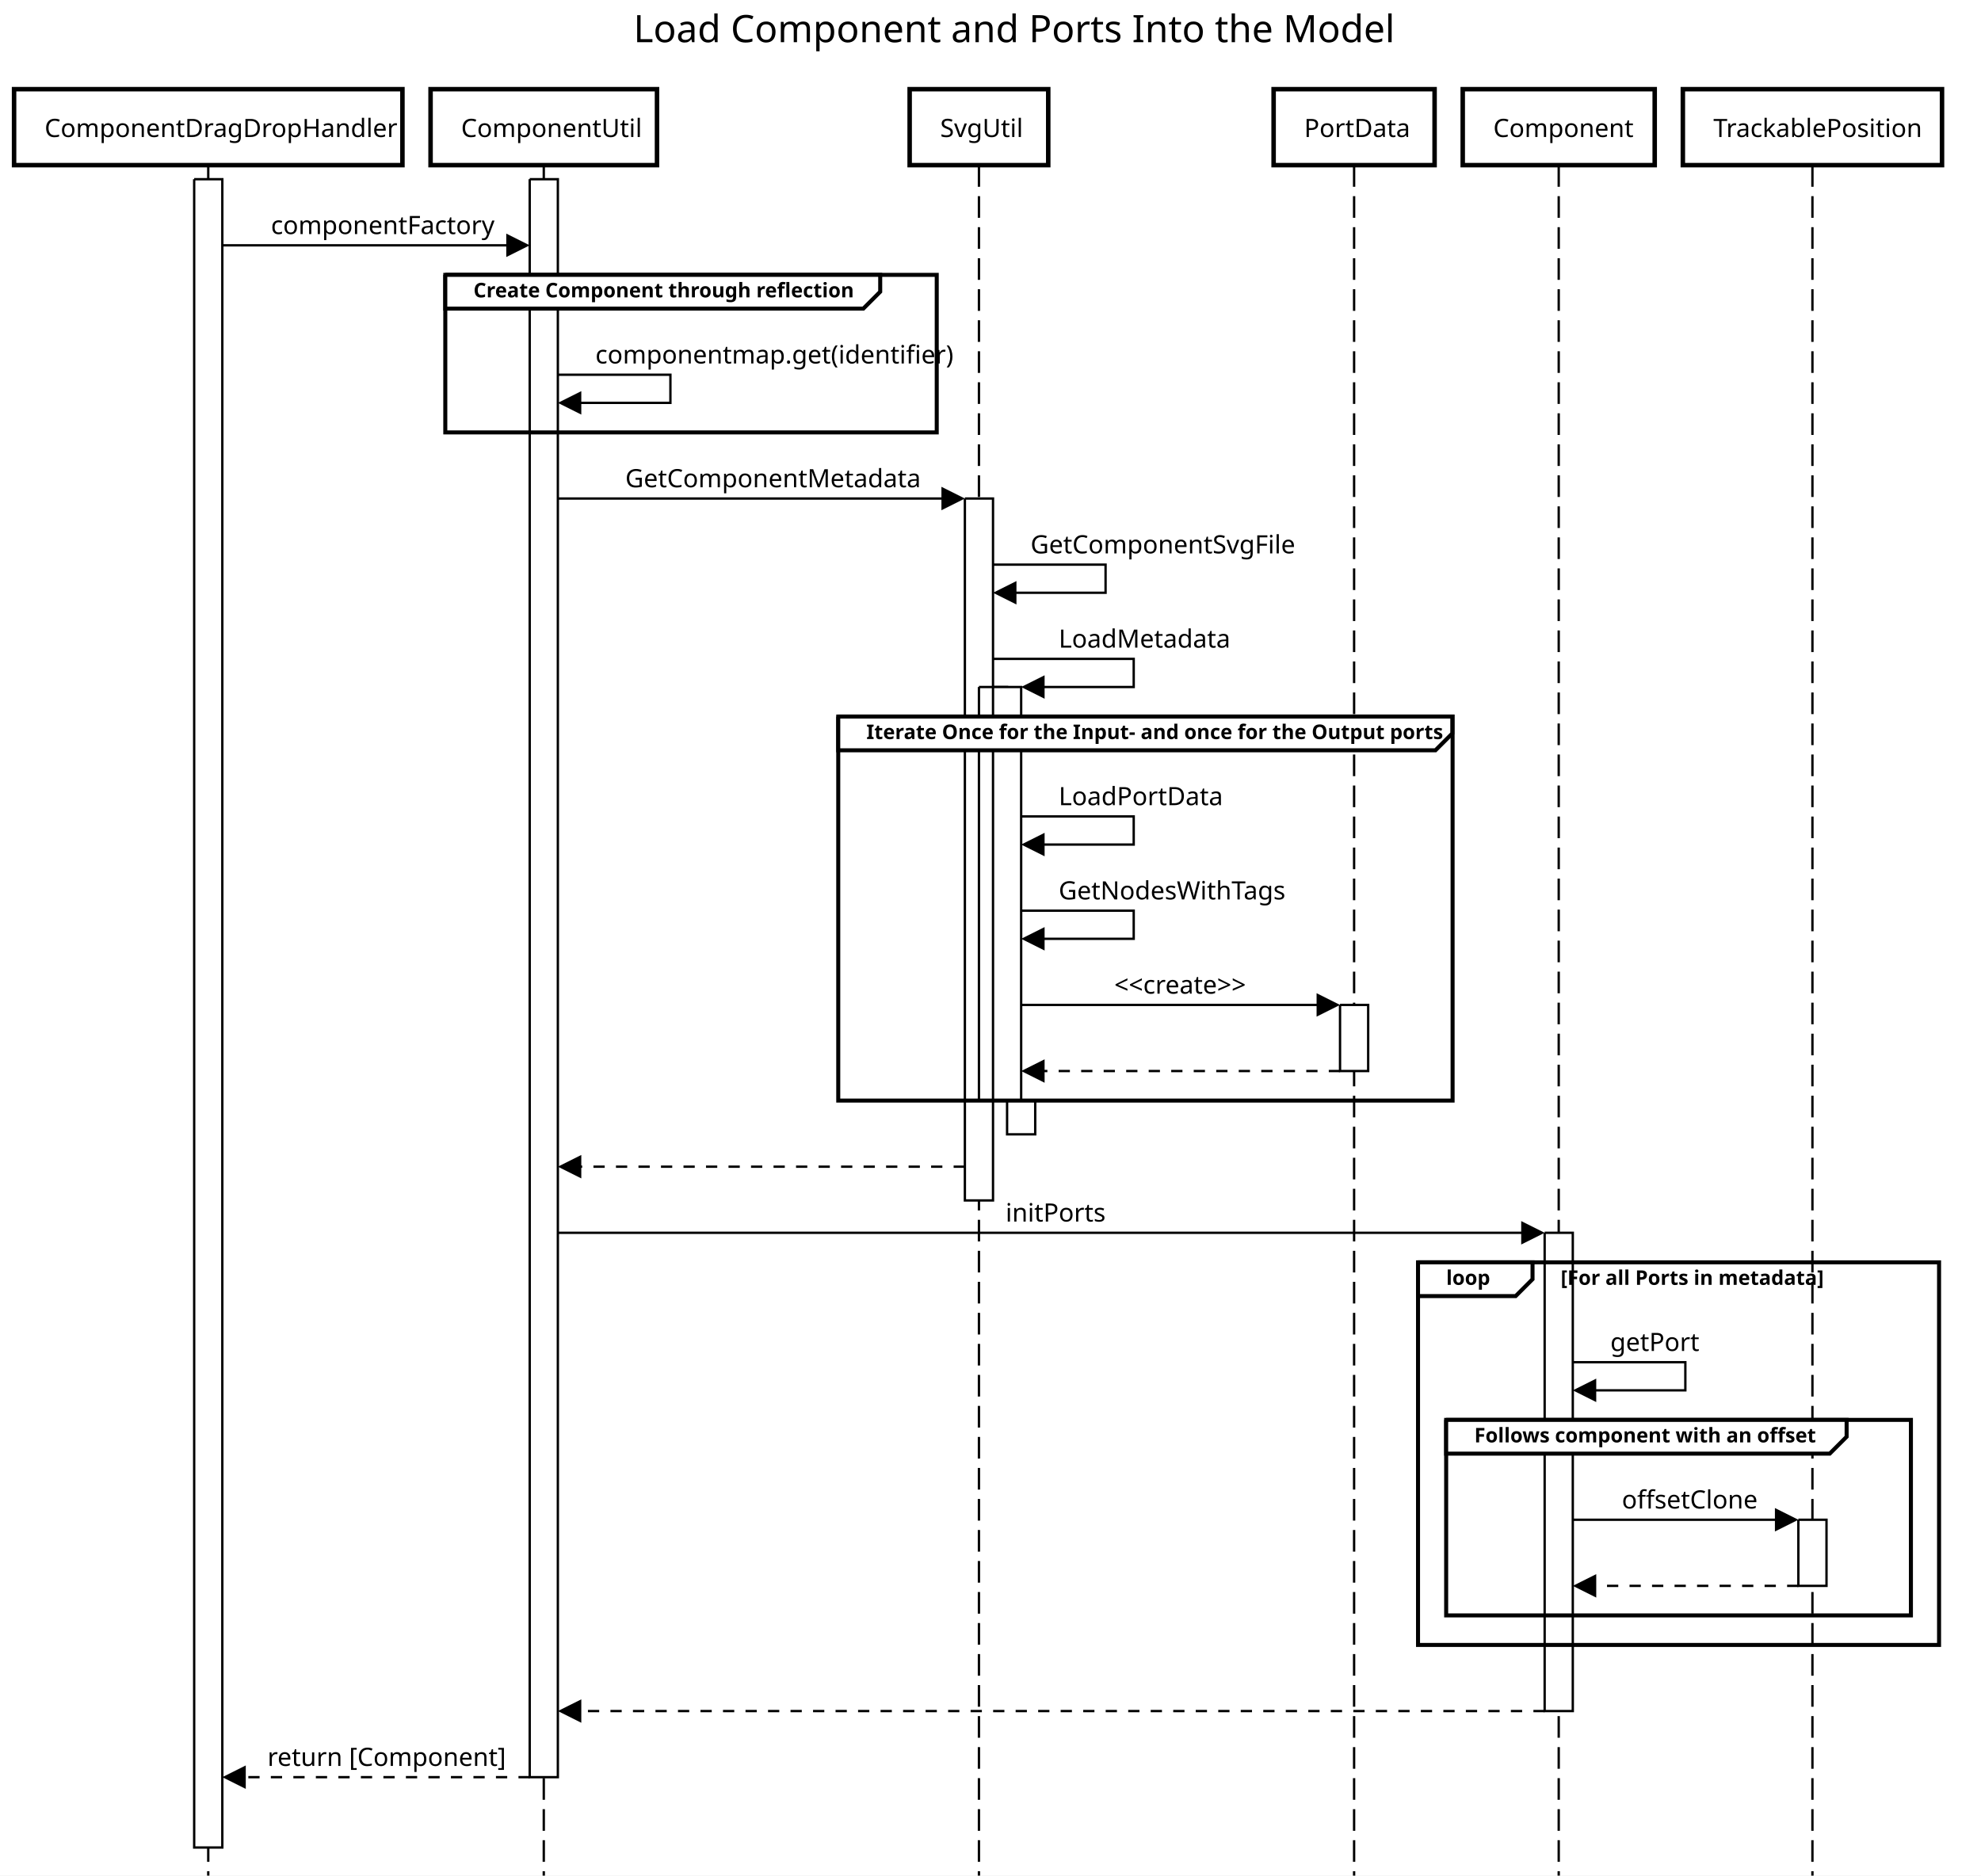
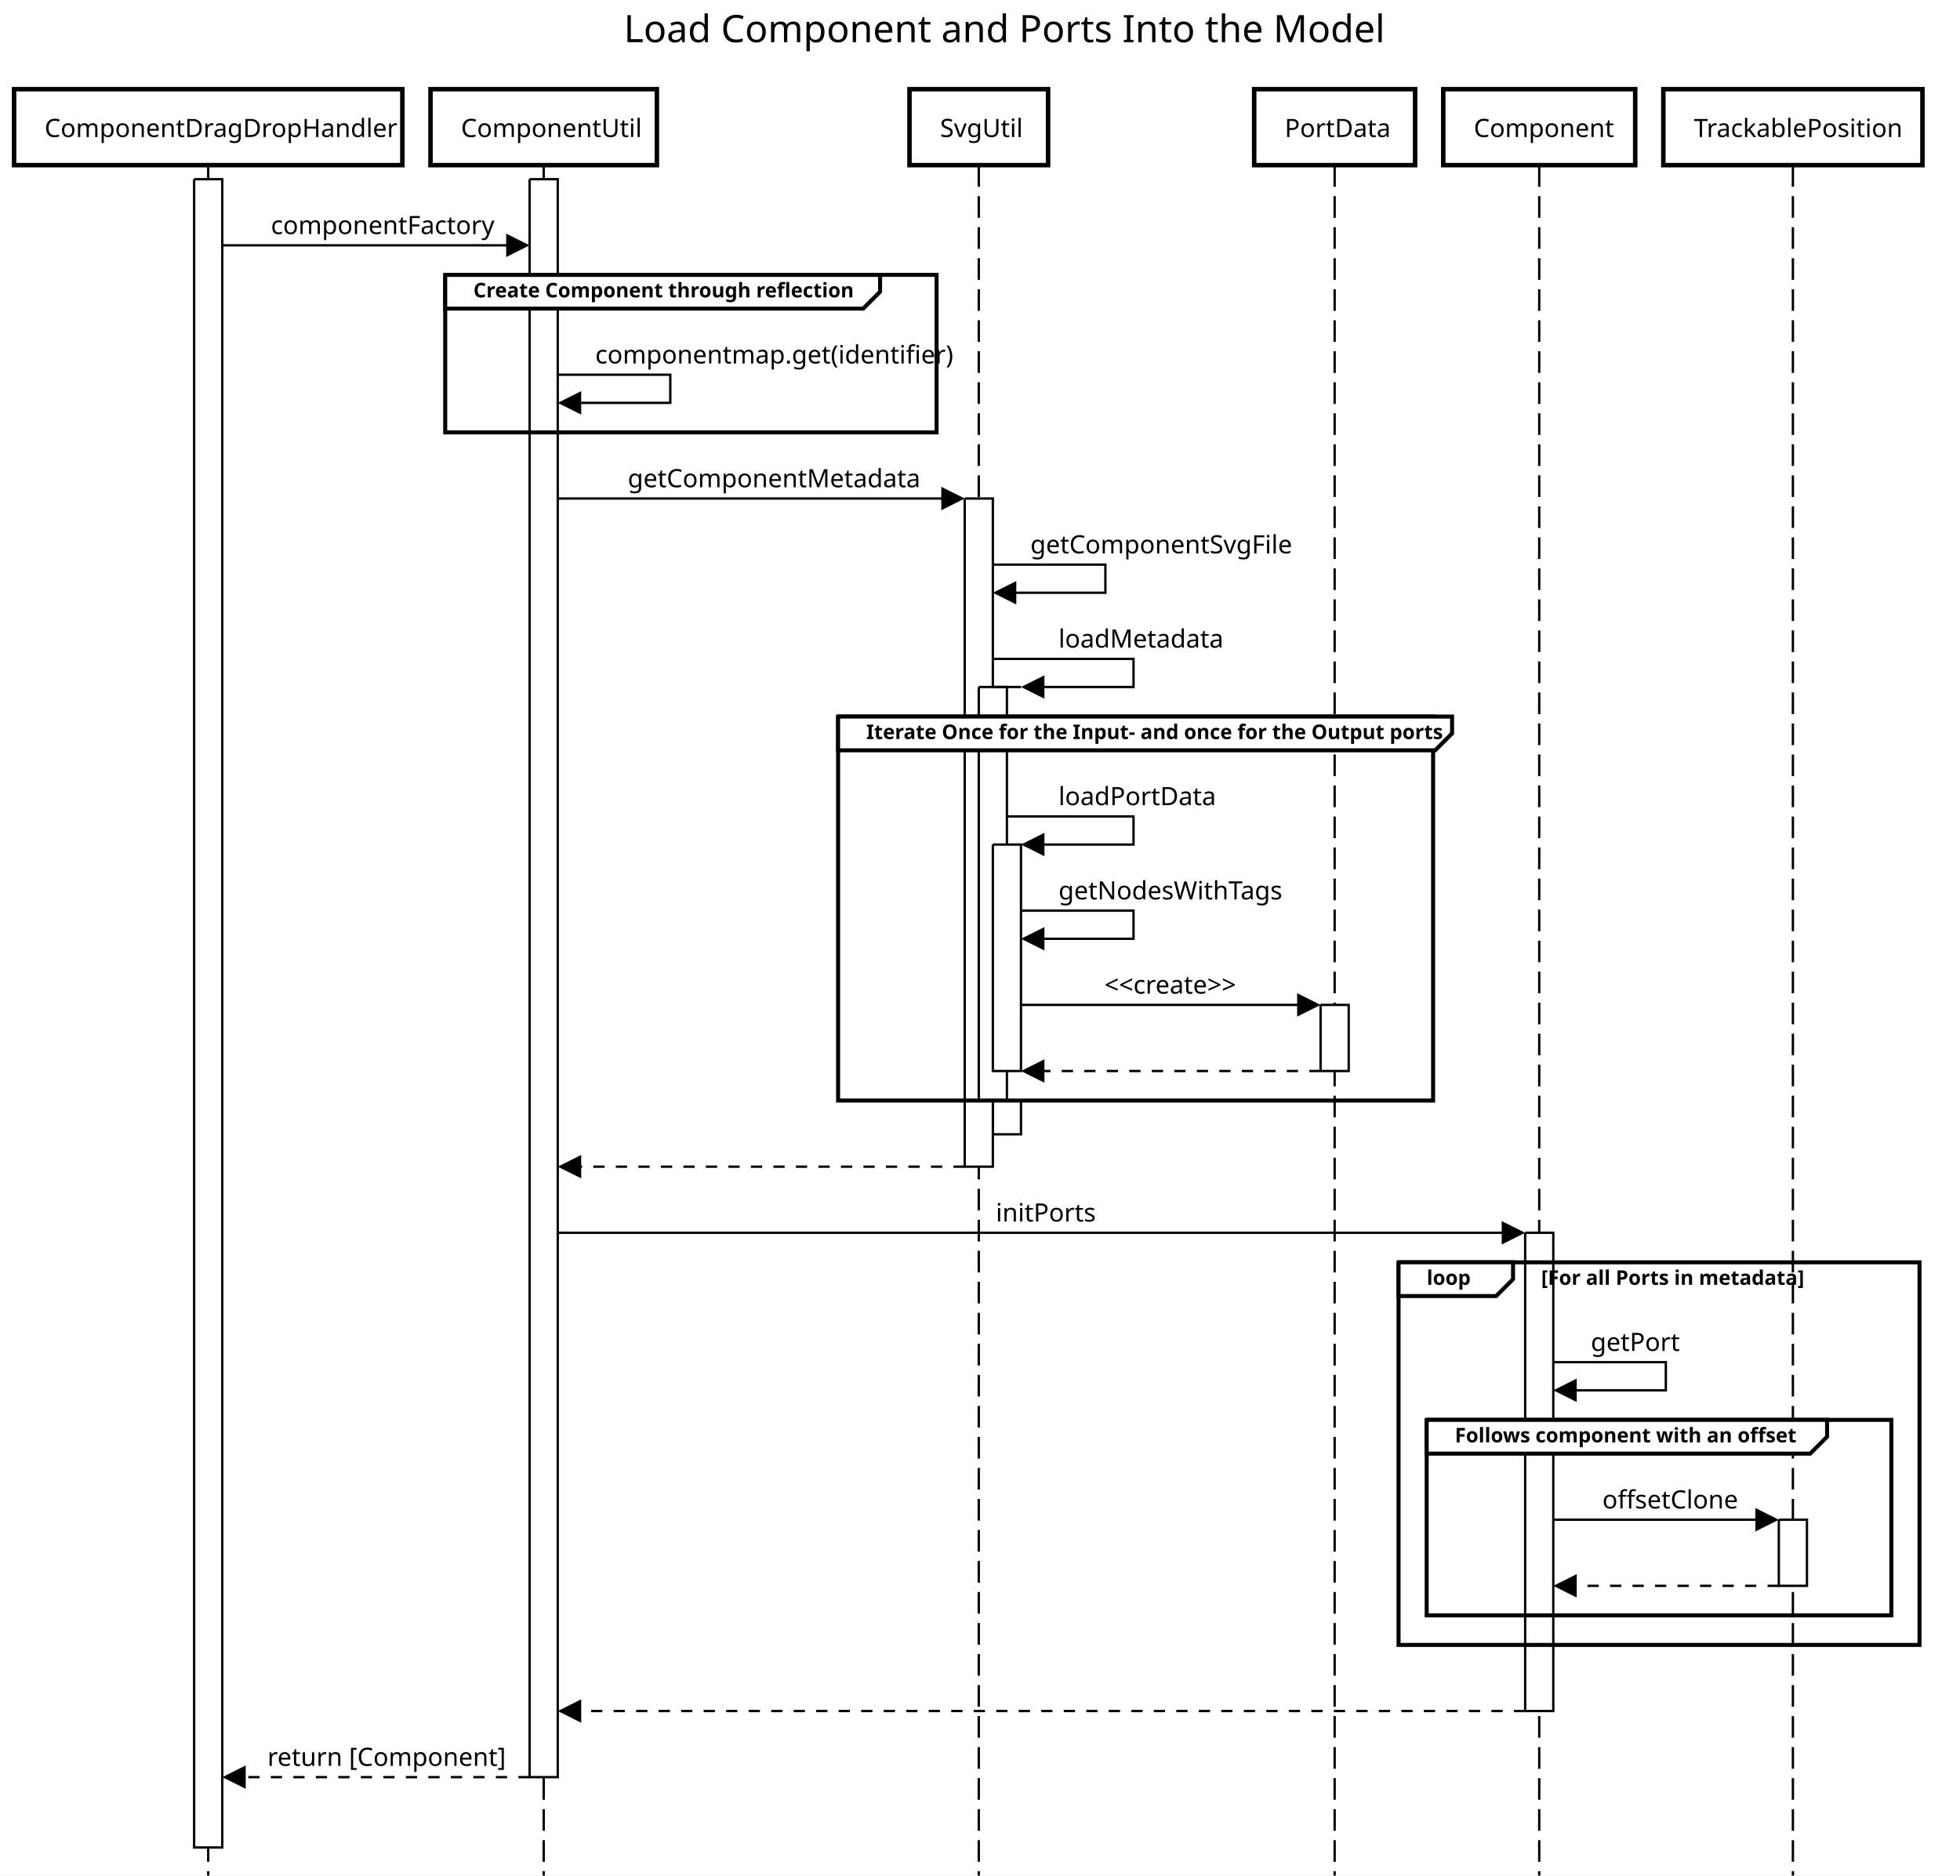
- <svg xmlns="http://www.w3.org/2000/svg" version="1.1" width="1150" height="1089">
+ <svg xmlns="http://www.w3.org/2000/svg" version="1.1" width="1138" height="1089">
  <defs />
  <g>
    <g />
    <g />
    <g />
    <g />
    <g />
    <g />
    <g />
    <g />
    <g />
    <g />
    <g />
    <g />
    <g />
    <g />
    <g />
    <g />
    <g>
-       <rect fill="white" stroke="none" x="0" y="0" width="1150" height="1089" />
-     </g>
-     <g>
-       <text fill="black" stroke="none" font-family="sans-serif" font-size="16.5pt" font-style="normal" font-weight="normal" text-decoration="normal" x="367.752" y="24.503" text-anchor="start" dominant-baseline="alphabetic">Load Component and Ports Into the Model</text>
+       <rect fill="white" stroke="none" x="0" y="0" width="1138" height="1089" />
+     </g>
+     <g>
+       <text fill="black" stroke="none" font-family="sans-serif" font-size="16.5pt" font-style="normal" font-weight="normal" text-decoration="normal" x="362.168" y="24.503" text-anchor="start" dominant-baseline="alphabetic">Load Component and Ports Into the Model</text>
    </g>
    <g />
    <g>
      <path fill="none" stroke="black" paint-order="fill stroke markers" d=" M 120.891 95.888 L 120.891 1089.068" stroke-miterlimit="10" stroke-width="1.361" stroke-dasharray="12.566,5.445" />
      <path fill="none" stroke="black" paint-order="fill stroke markers" d=" M 315.674 95.888 L 315.674 1089.068" stroke-miterlimit="10" stroke-width="1.361" stroke-dasharray="12.566,5.445" />
      <path fill="none" stroke="black" paint-order="fill stroke markers" d=" M 568.292 95.888 L 568.292 1089.068" stroke-miterlimit="10" stroke-width="1.361" stroke-dasharray="12.566,5.445" />
-       <path fill="none" stroke="black" paint-order="fill stroke markers" d=" M 786.078 95.888 L 786.078 1089.068" stroke-miterlimit="10" stroke-width="1.361" stroke-dasharray="12.566,5.445" />
-       <path fill="none" stroke="black" paint-order="fill stroke markers" d=" M 904.861 95.888 L 904.861 1089.068" stroke-miterlimit="10" stroke-width="1.361" stroke-dasharray="12.566,5.445" />
-       <path fill="none" stroke="black" paint-order="fill stroke markers" d=" M 1052.143 95.888 L 1052.143 1089.068" stroke-miterlimit="10" stroke-width="1.361" stroke-dasharray="12.566,5.445" />
+       <path fill="none" stroke="black" paint-order="fill stroke markers" d=" M 774.91 95.888 L 774.91 1089.068" stroke-miterlimit="10" stroke-width="1.361" stroke-dasharray="12.566,5.445" />
+       <path fill="none" stroke="black" paint-order="fill stroke markers" d=" M 893.693 95.888 L 893.693 1089.068" stroke-miterlimit="10" stroke-width="1.361" stroke-dasharray="12.566,5.445" />
+       <path fill="none" stroke="black" paint-order="fill stroke markers" d=" M 1040.976 95.888 L 1040.976 1089.068" stroke-miterlimit="10" stroke-width="1.361" stroke-dasharray="12.566,5.445" />
    </g>
    <g>
      <path fill="none" stroke="none" />
      <g>
        <path fill="white" stroke="black" paint-order="fill stroke markers" d=" M 8.168 51.783 L 233.615 51.783 L 233.615 95.888 L 8.168 95.888 L 8.168 51.783 Z" stroke-miterlimit="10" stroke-width="2.614" stroke-dasharray="" />
      </g>
      <g>
        <g />
        <text fill="black" stroke="none" font-family="sans-serif" font-size="11pt" font-style="normal" font-weight="normal" text-decoration="normal" x="25.891" y="79.552" text-anchor="start" dominant-baseline="alphabetic">ComponentDragDropHandler</text>
      </g>
      <path fill="none" stroke="none" />
      <g>
        <path fill="white" stroke="black" paint-order="fill stroke markers" d=" M 249.95 51.783 L 381.398 51.783 L 381.398 95.888 L 249.95 95.888 L 249.95 51.783 Z" stroke-miterlimit="10" stroke-width="2.614" stroke-dasharray="" />
      </g>
      <g>
        <g />
        <text fill="black" stroke="none" font-family="sans-serif" font-size="11pt" font-style="normal" font-weight="normal" text-decoration="normal" x="267.674" y="79.552" text-anchor="start" dominant-baseline="alphabetic">ComponentUtil</text>
      </g>
      <path fill="none" stroke="none" />
      <g>
        <path fill="white" stroke="black" paint-order="fill stroke markers" d=" M 528.068 51.783 L 608.516 51.783 L 608.516 95.888 L 528.068 95.888 L 528.068 51.783 Z" stroke-miterlimit="10" stroke-width="2.614" stroke-dasharray="" />
      </g>
      <g>
        <g />
        <text fill="black" stroke="none" font-family="sans-serif" font-size="11pt" font-style="normal" font-weight="normal" text-decoration="normal" x="545.792" y="79.552" text-anchor="start" dominant-baseline="alphabetic">SvgUtil</text>
      </g>
      <path fill="none" stroke="none" />
      <g>
-         <path fill="white" stroke="black" paint-order="fill stroke markers" d=" M 739.354 51.783 L 832.802 51.783 L 832.802 95.888 L 739.354 95.888 L 739.354 51.783 Z" stroke-miterlimit="10" stroke-width="2.614" stroke-dasharray="" />
-       </g>
-       <g>
-         <g />
-         <text fill="black" stroke="none" font-family="sans-serif" font-size="11pt" font-style="normal" font-weight="normal" text-decoration="normal" x="757.078" y="79.552" text-anchor="start" dominant-baseline="alphabetic">PortData</text>
-       </g>
-       <path fill="none" stroke="none" />
-       <g>
-         <path fill="white" stroke="black" paint-order="fill stroke markers" d=" M 849.137 51.783 L 960.584 51.783 L 960.584 95.888 L 849.137 95.888 L 849.137 51.783 Z" stroke-miterlimit="10" stroke-width="2.614" stroke-dasharray="" />
-       </g>
-       <g>
-         <g />
-         <text fill="black" stroke="none" font-family="sans-serif" font-size="11pt" font-style="normal" font-weight="normal" text-decoration="normal" x="866.861" y="79.552" text-anchor="start" dominant-baseline="alphabetic">Component</text>
-       </g>
-       <path fill="none" stroke="none" />
-       <g>
-         <path fill="white" stroke="black" paint-order="fill stroke markers" d=" M 976.92 51.783 L 1127.367 51.783 L 1127.367 95.888 L 976.92 95.888 L 976.92 51.783 Z" stroke-miterlimit="10" stroke-width="2.614" stroke-dasharray="" />
-       </g>
-       <g>
-         <g />
-         <text fill="black" stroke="none" font-family="sans-serif" font-size="11pt" font-style="normal" font-weight="normal" text-decoration="normal" x="994.643" y="79.552" text-anchor="start" dominant-baseline="alphabetic">TrackablePosition</text>
+         <path fill="white" stroke="black" paint-order="fill stroke markers" d=" M 728.187 51.783 L 821.634 51.783 L 821.634 95.888 L 728.187 95.888 L 728.187 51.783 Z" stroke-miterlimit="10" stroke-width="2.614" stroke-dasharray="" />
+       </g>
+       <g>
+         <g />
+         <text fill="black" stroke="none" font-family="sans-serif" font-size="11pt" font-style="normal" font-weight="normal" text-decoration="normal" x="745.91" y="79.552" text-anchor="start" dominant-baseline="alphabetic">PortData</text>
+       </g>
+       <path fill="none" stroke="none" />
+       <g>
+         <path fill="white" stroke="black" paint-order="fill stroke markers" d=" M 837.969 51.783 L 949.417 51.783 L 949.417 95.888 L 837.969 95.888 L 837.969 51.783 Z" stroke-miterlimit="10" stroke-width="2.614" stroke-dasharray="" />
+       </g>
+       <g>
+         <g />
+         <text fill="black" stroke="none" font-family="sans-serif" font-size="11pt" font-style="normal" font-weight="normal" text-decoration="normal" x="855.693" y="79.552" text-anchor="start" dominant-baseline="alphabetic">Component</text>
+       </g>
+       <path fill="none" stroke="none" />
+       <g>
+         <path fill="white" stroke="black" paint-order="fill stroke markers" d=" M 965.752 51.783 L 1116.199 51.783 L 1116.199 95.888 L 965.752 95.888 L 965.752 51.783 Z" stroke-miterlimit="10" stroke-width="2.614" stroke-dasharray="" />
+       </g>
+       <g>
+         <g />
+         <text fill="black" stroke="none" font-family="sans-serif" font-size="11pt" font-style="normal" font-weight="normal" text-decoration="normal" x="983.476" y="79.552" text-anchor="start" dominant-baseline="alphabetic">TrackablePosition</text>
      </g>
    </g>
    <g>
      <path fill="white" stroke="black" paint-order="fill stroke markers" d=" M 307.506 104.055 L 323.841 104.055 L 323.841 1031.895 L 307.506 1031.895 L 307.506 104.055" stroke-miterlimit="10" stroke-width="1.361" stroke-dasharray="" />
      <path fill="white" stroke="black" paint-order="fill stroke markers" d=" M 112.724 104.055 L 129.059 104.055 L 129.059 1072.733 L 112.724 1072.733 L 112.724 104.055" stroke-miterlimit="10" stroke-width="1.361" stroke-dasharray="" />
-       <path fill="white" stroke="black" paint-order="fill stroke markers" d=" M 560.125 289.46 L 576.46 289.46 L 576.46 697.023 L 560.125 697.023 L 560.125 289.46" stroke-miterlimit="10" stroke-width="1.361" stroke-dasharray="" />
+       <path fill="white" stroke="black" paint-order="fill stroke markers" d=" M 560.125 289.46 L 576.46 289.46 L 576.46 639.033 L 560.125 639.033 L 560.125 289.46" stroke-miterlimit="10" stroke-width="1.361" stroke-dasharray="" />
      <path fill="white" stroke="black" paint-order="fill stroke markers" d=" M 568.292 398.906 L 584.627 398.906 L 584.627 639.033 L 568.292 639.033 L 568.292 398.906" stroke-miterlimit="10" stroke-width="1.361" stroke-dasharray="" />
-       <path fill="white" stroke="black" paint-order="fill stroke markers" d=" M 576.46 398.906 L 592.795 398.906 L 592.795 639.033 L 576.46 639.033 L 576.46 398.906" stroke-miterlimit="10" stroke-width="1.361" stroke-dasharray="" />
-       <path fill="white" stroke="black" paint-order="fill stroke markers" d=" M 777.91 583.493 L 794.246 583.493 L 794.246 621.881 L 777.91 621.881 L 777.91 583.493" stroke-miterlimit="10" stroke-width="1.361" stroke-dasharray="" />
-       <path fill="white" stroke="black" paint-order="fill stroke markers" d=" M 584.627 639.033 L 600.963 639.033 L 600.963 658.635 L 584.627 658.635 L 584.627 639.033" stroke-miterlimit="10" stroke-width="1.361" stroke-dasharray="" />
-       <path fill="white" stroke="black" paint-order="fill stroke markers" d=" M 777.91 639.033 L 794.246 639.033 L 794.246 639.033 L 777.91 639.033 L 777.91 639.033" stroke-miterlimit="10" stroke-width="1.361" stroke-dasharray="" />
-       <path fill="white" stroke="black" paint-order="fill stroke markers" d=" M 896.693 715.809 L 913.028 715.809 L 913.028 993.507 L 896.693 993.507 L 896.693 715.809" stroke-miterlimit="10" stroke-width="1.361" stroke-dasharray="" />
-       <path fill="white" stroke="black" paint-order="fill stroke markers" d=" M 1043.976 882.428 L 1060.311 882.428 L 1060.311 920.815 L 1043.976 920.815 L 1043.976 882.428" stroke-miterlimit="10" stroke-width="1.361" stroke-dasharray="" />
+       <path fill="white" stroke="black" paint-order="fill stroke markers" d=" M 576.46 398.906 L 592.795 398.906 L 592.795 398.906 L 576.46 398.906 L 576.46 398.906" stroke-miterlimit="10" stroke-width="1.361" stroke-dasharray="" />
+       <path fill="white" stroke="black" paint-order="fill stroke markers" d=" M 576.46 490.383 L 592.795 490.383 L 592.795 621.881 L 576.46 621.881 L 576.46 490.383" stroke-miterlimit="10" stroke-width="1.361" stroke-dasharray="" />
+       <path fill="white" stroke="black" paint-order="fill stroke markers" d=" M 766.743 583.493 L 783.078 583.493 L 783.078 621.881 L 766.743 621.881 L 766.743 583.493" stroke-miterlimit="10" stroke-width="1.361" stroke-dasharray="" />
+       <path fill="white" stroke="black" paint-order="fill stroke markers" d=" M 576.46 639.033 L 592.795 639.033 L 592.795 658.635 L 576.46 658.635 L 576.46 639.033" stroke-miterlimit="10" stroke-width="1.361" stroke-dasharray="" />
+       <path fill="white" stroke="black" paint-order="fill stroke markers" d=" M 766.743 639.033 L 783.078 639.033 L 783.078 639.033 L 766.743 639.033 L 766.743 639.033" stroke-miterlimit="10" stroke-width="1.361" stroke-dasharray="" />
+       <path fill="white" stroke="black" paint-order="fill stroke markers" d=" M 560.125 639.033 L 576.46 639.033 L 576.46 677.421 L 560.125 677.421 L 560.125 639.033" stroke-miterlimit="10" stroke-width="1.361" stroke-dasharray="" />
+       <path fill="white" stroke="black" paint-order="fill stroke markers" d=" M 885.525 715.809 L 901.861 715.809 L 901.861 993.507 L 885.525 993.507 L 885.525 715.809" stroke-miterlimit="10" stroke-width="1.361" stroke-dasharray="" />
+       <path fill="white" stroke="black" paint-order="fill stroke markers" d=" M 1032.808 882.428 L 1049.143 882.428 L 1049.143 920.815 L 1032.808 920.815 L 1032.808 882.428" stroke-miterlimit="10" stroke-width="1.361" stroke-dasharray="" />
      <g>
        <g>
          <rect fill="white" stroke="none" x="154.832" y="121.207" width="126.901" height="21.236" />
        </g>
        <text fill="black" stroke="none" font-family="sans-serif" font-size="11pt" font-style="normal" font-weight="normal" text-decoration="normal" x="157.283" y="135.909" text-anchor="start" dominant-baseline="alphabetic">componentFactory</text>
      </g>
      <g>
        <path fill="none" stroke="black" paint-order="fill stroke markers" d=" M 129.059 142.443 L 304.784 142.443" stroke-miterlimit="10" stroke-width="1.361" stroke-dasharray="" />
        <g transform="translate(307.5063,142.443) translate(-307.5063,-142.443)">
          <path fill="black" stroke="none" paint-order="stroke fill markers" d=" M 293.894 135.637 L 307.506 142.443 L 293.894 149.249 Z" />
        </g>
      </g>
      <g>
        <g>
          <rect fill="white" stroke="none" x="343.171" y="196.349" width="194.901" height="21.236" />
        </g>
        <text fill="black" stroke="none" font-family="sans-serif" font-size="11pt" font-style="normal" font-weight="normal" text-decoration="normal" x="345.622" y="211.051" text-anchor="start" dominant-baseline="alphabetic">componentmap.get(identifier)</text>
      </g>
      <g>
        <path fill="none" stroke="black" paint-order="fill stroke markers" d=" M 323.841 217.585 L 389.182 217.585 L 389.182 233.92 L 326.564 233.92" stroke-miterlimit="10" stroke-width="1.361" stroke-dasharray="" />
        <g transform="translate(323.8415,233.9201) translate(-323.8415,-233.9201)">
          <path fill="black" stroke="none" paint-order="stroke fill markers" d=" M 337.454 227.114 L 323.841 233.92 L 337.454 240.726 Z" />
        </g>
      </g>
      <g>
        <g>
-           <rect fill="white" stroke="none" x="360.533" y="268.224" width="162.901" height="21.236" />
-         </g>
-         <text fill="black" stroke="none" font-family="sans-serif" font-size="11pt" font-style="normal" font-weight="normal" text-decoration="normal" x="362.983" y="282.926" text-anchor="start" dominant-baseline="alphabetic">GetComponentMetadata</text>
+           <rect fill="white" stroke="none" x="362.033" y="268.224" width="159.901" height="21.236" />
+         </g>
+         <text fill="black" stroke="none" font-family="sans-serif" font-size="11pt" font-style="normal" font-weight="normal" text-decoration="normal" x="364.483" y="282.926" text-anchor="start" dominant-baseline="alphabetic">getComponentMetadata</text>
      </g>
      <g>
        <path fill="none" stroke="black" paint-order="fill stroke markers" d=" M 323.841 289.46 L 557.402 289.46" stroke-miterlimit="10" stroke-width="1.361" stroke-dasharray="" />
        <g transform="translate(560.1246,289.4598) translate(-560.1246,-289.4598)">
          <path fill="black" stroke="none" paint-order="stroke fill markers" d=" M 546.512 282.653 L 560.125 289.46 L 546.512 296.266 Z" />
        </g>
      </g>
      <g>
        <g>
-           <rect fill="white" stroke="none" x="595.79" y="306.612" width="151.901" height="21.236" />
-         </g>
-         <text fill="black" stroke="none" font-family="sans-serif" font-size="11pt" font-style="normal" font-weight="normal" text-decoration="normal" x="598.24" y="321.313" text-anchor="start" dominant-baseline="alphabetic">GetComponentSvgFile</text>
+           <rect fill="white" stroke="none" x="595.79" y="306.612" width="148.901" height="21.236" />
+         </g>
+         <text fill="black" stroke="none" font-family="sans-serif" font-size="11pt" font-style="normal" font-weight="normal" text-decoration="normal" x="598.24" y="321.313" text-anchor="start" dominant-baseline="alphabetic">getComponentSvgFile</text>
      </g>
      <g>
        <path fill="none" stroke="black" paint-order="fill stroke markers" d=" M 576.46 327.848 L 641.801 327.848 L 641.801 344.183 L 579.182 344.183" stroke-miterlimit="10" stroke-width="1.361" stroke-dasharray="" />
        <g transform="translate(576.4598,344.1827) translate(-576.4598,-344.1827)">
          <path fill="black" stroke="none" paint-order="stroke fill markers" d=" M 590.072 337.376 L 576.46 344.183 L 590.072 350.989 Z" />
        </g>
      </g>
      <g>
        <g>
-           <rect fill="white" stroke="none" x="612.125" y="361.335" width="95.901" height="21.236" />
-         </g>
-         <text fill="black" stroke="none" font-family="sans-serif" font-size="11pt" font-style="normal" font-weight="normal" text-decoration="normal" x="614.575" y="376.036" text-anchor="start" dominant-baseline="alphabetic">LoadMetadata</text>
+           <rect fill="white" stroke="none" x="612.125" y="361.335" width="90.901" height="21.236" />
+         </g>
+         <text fill="black" stroke="none" font-family="sans-serif" font-size="11pt" font-style="normal" font-weight="normal" text-decoration="normal" x="614.575" y="376.036" text-anchor="start" dominant-baseline="alphabetic">loadMetadata</text>
      </g>
      <g>
        <path fill="none" stroke="black" paint-order="fill stroke markers" d=" M 576.46 382.57 L 658.136 382.57 L 658.136 398.906 L 595.518 398.906" stroke-miterlimit="10" stroke-width="1.361" stroke-dasharray="" />
        <g transform="translate(592.795,398.9057) translate(-592.795,-398.9057)">
          <path fill="black" stroke="none" paint-order="stroke fill markers" d=" M 606.408 392.099 L 592.795 398.906 L 606.408 405.712 Z" />
        </g>
      </g>
      <g>
        <g>
-           <rect fill="white" stroke="none" x="612.125" y="452.812" width="94.901" height="21.236" />
-         </g>
-         <text fill="black" stroke="none" font-family="sans-serif" font-size="11pt" font-style="normal" font-weight="normal" text-decoration="normal" x="614.575" y="467.514" text-anchor="start" dominant-baseline="alphabetic">LoadPortData</text>
-       </g>
-       <g>
-         <path fill="none" stroke="black" paint-order="fill stroke markers" d=" M 592.795 474.048 L 658.136 474.048 L 658.136 490.383 L 595.518 490.383" stroke-miterlimit="10" stroke-width="1.361" stroke-dasharray="" />
+           <rect fill="white" stroke="none" x="612.125" y="452.812" width="89.901" height="21.236" />
+         </g>
+         <text fill="black" stroke="none" font-family="sans-serif" font-size="11pt" font-style="normal" font-weight="normal" text-decoration="normal" x="614.575" y="467.514" text-anchor="start" dominant-baseline="alphabetic">loadPortData</text>
+       </g>
+       <g>
+         <path fill="none" stroke="black" paint-order="fill stroke markers" d=" M 584.627 474.048 L 658.136 474.048 L 658.136 490.383 L 595.518 490.383" stroke-miterlimit="10" stroke-width="1.361" stroke-dasharray="" />
        <g transform="translate(592.795,490.3828) translate(-592.795,-490.3828)">
          <path fill="black" stroke="none" paint-order="stroke fill markers" d=" M 606.408 483.576 L 592.795 490.383 L 606.408 497.189 Z" />
        </g>
      </g>
      <g>
        <g>
-           <rect fill="white" stroke="none" x="612.125" y="507.535" width="130.901" height="21.236" />
-         </g>
-         <text fill="black" stroke="none" font-family="sans-serif" font-size="11pt" font-style="normal" font-weight="normal" text-decoration="normal" x="614.575" y="522.236" text-anchor="start" dominant-baseline="alphabetic">GetNodesWithTags</text>
+           <rect fill="white" stroke="none" x="612.125" y="507.535" width="127.901" height="21.236" />
+         </g>
+         <text fill="black" stroke="none" font-family="sans-serif" font-size="11pt" font-style="normal" font-weight="normal" text-decoration="normal" x="614.575" y="522.236" text-anchor="start" dominant-baseline="alphabetic">getNodesWithTags</text>
      </g>
      <g>
        <path fill="none" stroke="black" paint-order="fill stroke markers" d=" M 592.795 528.771 L 658.136 528.771 L 658.136 545.106 L 595.518 545.106" stroke-miterlimit="10" stroke-width="1.361" stroke-dasharray="" />
        <g transform="translate(592.795,545.1057) translate(-592.795,-545.1057)">
          <path fill="black" stroke="none" paint-order="stroke fill markers" d=" M 606.408 538.299 L 592.795 545.106 L 606.408 551.912 Z" />
        </g>
      </g>
      <g>
        <g>
-           <rect fill="white" stroke="none" x="644.402" y="562.258" width="81.901" height="21.236" />
-         </g>
-         <text fill="black" stroke="none" font-family="sans-serif" font-size="11pt" font-style="normal" font-weight="normal" text-decoration="normal" x="646.853" y="576.959" text-anchor="start" dominant-baseline="alphabetic">&lt;&lt;create&gt;&gt;</text>
-       </g>
-       <g>
-         <path fill="none" stroke="black" paint-order="fill stroke markers" d=" M 592.795 583.493 L 775.188 583.493" stroke-miterlimit="10" stroke-width="1.361" stroke-dasharray="" />
-         <g transform="translate(777.9105,583.4935) translate(-777.9105,-583.4935)">
-           <path fill="black" stroke="none" paint-order="stroke fill markers" d=" M 764.298 576.687 L 777.91 583.493 L 764.298 590.3 Z" />
-         </g>
-       </g>
-       <g>
-         <g>
-           <rect fill="white" stroke="none" x="682.902" y="600.645" width="4.901" height="21.236" />
-         </g>
-         <text fill="black" stroke="none" font-family="sans-serif" font-size="11pt" font-style="normal" font-weight="normal" text-decoration="normal" x="685.353" y="615.347" text-anchor="start" dominant-baseline="alphabetic" />
-       </g>
-       <g>
-         <path fill="none" stroke="black" paint-order="fill stroke markers" d=" M 777.91 621.881 L 595.518 621.881" stroke-miterlimit="10" stroke-width="1.361" stroke-dasharray="6.534" />
+           <rect fill="white" stroke="none" x="638.819" y="562.258" width="81.901" height="21.236" />
+         </g>
+         <text fill="black" stroke="none" font-family="sans-serif" font-size="11pt" font-style="normal" font-weight="normal" text-decoration="normal" x="641.269" y="576.959" text-anchor="start" dominant-baseline="alphabetic">&lt;&lt;create&gt;&gt;</text>
+       </g>
+       <g>
+         <path fill="none" stroke="black" paint-order="fill stroke markers" d=" M 592.795 583.493 L 764.02 583.493" stroke-miterlimit="10" stroke-width="1.361" stroke-dasharray="" />
+         <g transform="translate(766.7428,583.4935) translate(-766.7428,-583.4935)">
+           <path fill="black" stroke="none" paint-order="stroke fill markers" d=" M 753.13 576.687 L 766.743 583.493 L 753.13 590.3 Z" />
+         </g>
+       </g>
+       <g>
+         <g>
+           <rect fill="white" stroke="none" x="677.319" y="600.645" width="4.901" height="21.236" />
+         </g>
+         <text fill="black" stroke="none" font-family="sans-serif" font-size="11pt" font-style="normal" font-weight="normal" text-decoration="normal" x="679.769" y="615.347" text-anchor="start" dominant-baseline="alphabetic" />
+       </g>
+       <g>
+         <path fill="none" stroke="black" paint-order="fill stroke markers" d=" M 766.743 621.881 L 595.518 621.881" stroke-miterlimit="10" stroke-width="1.361" stroke-dasharray="6.534" />
        <g transform="translate(592.795,621.8812) translate(-592.795,-621.8812)">
          <path fill="black" stroke="none" paint-order="stroke fill markers" d=" M 606.408 615.075 L 592.795 621.881 L 606.408 628.688 Z" />
        </g>
      </g>
      <g>
        <g>
          <rect fill="white" stroke="none" x="439.533" y="656.185" width="4.901" height="21.236" />
        </g>
        <text fill="black" stroke="none" font-family="sans-serif" font-size="11pt" font-style="normal" font-weight="normal" text-decoration="normal" x="441.983" y="670.887" text-anchor="start" dominant-baseline="alphabetic" />
      </g>
      <g>
        <path fill="none" stroke="black" paint-order="fill stroke markers" d=" M 560.125 677.421 L 326.564 677.421" stroke-miterlimit="10" stroke-width="1.361" stroke-dasharray="6.534" />
        <g transform="translate(323.8415,677.4209) translate(-323.8415,-677.4209)">
          <path fill="black" stroke="none" paint-order="stroke fill markers" d=" M 337.454 670.615 L 323.841 677.421 L 337.454 684.227 Z" />
        </g>
      </g>
      <g>
        <g>
-           <rect fill="white" stroke="none" x="581.317" y="694.573" width="57.901" height="21.236" />
-         </g>
-         <text fill="black" stroke="none" font-family="sans-serif" font-size="11pt" font-style="normal" font-weight="normal" text-decoration="normal" x="583.767" y="709.275" text-anchor="start" dominant-baseline="alphabetic">initPorts</text>
-       </g>
-       <g>
-         <path fill="none" stroke="black" paint-order="fill stroke markers" d=" M 323.841 715.809 L 893.971 715.809" stroke-miterlimit="10" stroke-width="1.361" stroke-dasharray="" />
-         <g transform="translate(896.693,715.8086) translate(-896.693,-715.8086)">
-           <path fill="black" stroke="none" paint-order="stroke fill markers" d=" M 883.08 709.002 L 896.693 715.809 L 883.08 722.615 Z" />
-         </g>
-       </g>
-       <g>
-         <g>
-           <rect fill="white" stroke="none" x="932.358" y="769.715" width="51.901" height="21.236" />
-         </g>
-         <text fill="black" stroke="none" font-family="sans-serif" font-size="11pt" font-style="normal" font-weight="normal" text-decoration="normal" x="934.809" y="784.416" text-anchor="start" dominant-baseline="alphabetic">getPort</text>
-       </g>
-       <g>
-         <path fill="none" stroke="black" paint-order="fill stroke markers" d=" M 913.028 790.951 L 978.369 790.951 L 978.369 807.286 L 915.751 807.286" stroke-miterlimit="10" stroke-width="1.361" stroke-dasharray="" />
-         <g transform="translate(913.0282,807.2857) translate(-913.0282,-807.2857)">
-           <path fill="black" stroke="none" paint-order="stroke fill markers" d=" M 926.641 800.479 L 913.028 807.286 L 926.641 814.092 Z" />
-         </g>
-       </g>
-       <g>
-         <g>
-           <rect fill="white" stroke="none" x="939.052" y="861.192" width="78.901" height="21.236" />
-         </g>
-         <text fill="black" stroke="none" font-family="sans-serif" font-size="11pt" font-style="normal" font-weight="normal" text-decoration="normal" x="941.502" y="875.894" text-anchor="start" dominant-baseline="alphabetic">offsetClone</text>
-       </g>
-       <g>
-         <path fill="none" stroke="black" paint-order="fill stroke markers" d=" M 913.028 882.428 L 1041.253 882.428" stroke-miterlimit="10" stroke-width="1.361" stroke-dasharray="" />
-         <g transform="translate(1043.976,882.4277) translate(-1043.976,-882.4277)">
-           <path fill="black" stroke="none" paint-order="stroke fill markers" d=" M 1030.363 875.621 L 1043.976 882.428 L 1030.363 889.234 Z" />
-         </g>
-       </g>
-       <g>
-         <g>
-           <rect fill="white" stroke="none" x="976.052" y="899.58" width="4.901" height="21.236" />
-         </g>
-         <text fill="black" stroke="none" font-family="sans-serif" font-size="11pt" font-style="normal" font-weight="normal" text-decoration="normal" x="978.502" y="914.281" text-anchor="start" dominant-baseline="alphabetic" />
-       </g>
-       <g>
-         <path fill="none" stroke="black" paint-order="fill stroke markers" d=" M 1043.976 920.815 L 915.751 920.815" stroke-miterlimit="10" stroke-width="1.361" stroke-dasharray="6.534" />
-         <g transform="translate(913.0282,920.8154) translate(-913.0282,-920.8154)">
-           <path fill="black" stroke="none" paint-order="stroke fill markers" d=" M 926.641 914.009 L 913.028 920.815 L 926.641 927.622 Z" />
-         </g>
-       </g>
-       <g>
-         <g>
-           <rect fill="white" stroke="none" x="607.817" y="972.271" width="4.901" height="21.236" />
-         </g>
-         <text fill="black" stroke="none" font-family="sans-serif" font-size="11pt" font-style="normal" font-weight="normal" text-decoration="normal" x="610.267" y="986.973" text-anchor="start" dominant-baseline="alphabetic" />
-       </g>
-       <g>
-         <path fill="none" stroke="black" paint-order="fill stroke markers" d=" M 896.693 993.507 L 326.564 993.507" stroke-miterlimit="10" stroke-width="1.361" stroke-dasharray="6.534" />
+           <rect fill="white" stroke="none" x="575.733" y="694.573" width="57.901" height="21.236" />
+         </g>
+         <text fill="black" stroke="none" font-family="sans-serif" font-size="11pt" font-style="normal" font-weight="normal" text-decoration="normal" x="578.183" y="709.275" text-anchor="start" dominant-baseline="alphabetic">initPorts</text>
+       </g>
+       <g>
+         <path fill="none" stroke="black" paint-order="fill stroke markers" d=" M 323.841 715.809 L 882.803 715.809" stroke-miterlimit="10" stroke-width="1.361" stroke-dasharray="" />
+         <g transform="translate(885.5254,715.8086) translate(-885.5254,-715.8086)">
+           <path fill="black" stroke="none" paint-order="stroke fill markers" d=" M 871.913 709.002 L 885.525 715.809 L 871.913 722.615 Z" />
+         </g>
+       </g>
+       <g>
+         <g>
+           <rect fill="white" stroke="none" x="921.191" y="769.715" width="51.901" height="21.236" />
+         </g>
+         <text fill="black" stroke="none" font-family="sans-serif" font-size="11pt" font-style="normal" font-weight="normal" text-decoration="normal" x="923.641" y="784.416" text-anchor="start" dominant-baseline="alphabetic">getPort</text>
+       </g>
+       <g>
+         <path fill="none" stroke="black" paint-order="fill stroke markers" d=" M 901.861 790.951 L 967.201 790.951 L 967.201 807.286 L 904.583 807.286" stroke-miterlimit="10" stroke-width="1.361" stroke-dasharray="" />
+         <g transform="translate(901.8606,807.2857) translate(-901.8606,-807.2857)">
+           <path fill="black" stroke="none" paint-order="stroke fill markers" d=" M 915.473 800.479 L 901.861 807.286 L 915.473 814.092 Z" />
+         </g>
+       </g>
+       <g>
+         <g>
+           <rect fill="white" stroke="none" x="927.884" y="861.192" width="78.901" height="21.236" />
+         </g>
+         <text fill="black" stroke="none" font-family="sans-serif" font-size="11pt" font-style="normal" font-weight="normal" text-decoration="normal" x="930.334" y="875.894" text-anchor="start" dominant-baseline="alphabetic">offsetClone</text>
+       </g>
+       <g>
+         <path fill="none" stroke="black" paint-order="fill stroke markers" d=" M 901.861 882.428 L 1030.086 882.428" stroke-miterlimit="10" stroke-width="1.361" stroke-dasharray="" />
+         <g transform="translate(1032.808,882.4277) translate(-1032.808,-882.4277)">
+           <path fill="black" stroke="none" paint-order="stroke fill markers" d=" M 1019.195 875.621 L 1032.808 882.428 L 1019.195 889.234 Z" />
+         </g>
+       </g>
+       <g>
+         <g>
+           <rect fill="white" stroke="none" x="964.884" y="899.58" width="4.901" height="21.236" />
+         </g>
+         <text fill="black" stroke="none" font-family="sans-serif" font-size="11pt" font-style="normal" font-weight="normal" text-decoration="normal" x="967.334" y="914.281" text-anchor="start" dominant-baseline="alphabetic" />
+       </g>
+       <g>
+         <path fill="none" stroke="black" paint-order="fill stroke markers" d=" M 1032.808 920.815 L 904.583 920.815" stroke-miterlimit="10" stroke-width="1.361" stroke-dasharray="6.534" />
+         <g transform="translate(901.8606,920.8154) translate(-901.8606,-920.8154)">
+           <path fill="black" stroke="none" paint-order="stroke fill markers" d=" M 915.473 914.009 L 901.861 920.815 L 915.473 927.622 Z" />
+         </g>
+       </g>
+       <g>
+         <g>
+           <rect fill="white" stroke="none" x="602.233" y="972.271" width="4.901" height="21.236" />
+         </g>
+         <text fill="black" stroke="none" font-family="sans-serif" font-size="11pt" font-style="normal" font-weight="normal" text-decoration="normal" x="604.683" y="986.973" text-anchor="start" dominant-baseline="alphabetic" />
+       </g>
+       <g>
+         <path fill="none" stroke="black" paint-order="fill stroke markers" d=" M 885.525 993.507 L 326.564 993.507" stroke-miterlimit="10" stroke-width="1.361" stroke-dasharray="6.534" />
        <g transform="translate(323.8415,993.5071) translate(-323.8415,-993.5071)">
          <path fill="black" stroke="none" paint-order="stroke fill markers" d=" M 337.454 986.701 L 323.841 993.507 L 337.454 1000.313 Z" />
        </g>
      </g>
      <g>
        <g>
          <rect fill="white" stroke="none" x="152.832" y="1010.659" width="130.901" height="21.236" />
        </g>
        <text fill="black" stroke="none" font-family="sans-serif" font-size="11pt" font-style="normal" font-weight="normal" text-decoration="normal" x="155.283" y="1025.361" text-anchor="start" dominant-baseline="alphabetic">return [Component]</text>
      </g>
      <g>
        <path fill="none" stroke="black" paint-order="fill stroke markers" d=" M 307.506 1031.895 L 131.781 1031.895" stroke-miterlimit="10" stroke-width="1.361" stroke-dasharray="6.534" />
        <g transform="translate(129.0589,1031.895) translate(-129.0589,-1031.895)">
          <path fill="black" stroke="none" paint-order="stroke fill markers" d=" M 142.672 1025.088 L 129.059 1031.895 L 142.672 1038.701 Z" />
        </g>
      </g>
      <g>
        <g />
        <path fill="none" stroke="black" paint-order="fill stroke markers" d=" M 258.501 159.595 L 543.789 159.595 L 543.789 251.072 L 258.501 251.072 L 258.501 159.595 Z" stroke-miterlimit="10" stroke-width="2.334" stroke-dasharray="" />
        <path fill="white" stroke="black" paint-order="fill stroke markers" d=" M 258.501 159.595 L 258.501 179.197 L 501.171 179.197 L 510.972 169.396 L 510.972 159.595 L 258.501 159.595" stroke-miterlimit="10" stroke-width="2.334" stroke-dasharray="" />
        <text fill="black" stroke="none" font-family="sans-serif" font-size="8.8pt" font-style="normal" font-weight="bold" text-decoration="normal" x="274.836" y="172.663" text-anchor="start" dominant-baseline="alphabetic">Create Component through reflection</text>
      </g>
      <g>
        <g />
-         <path fill="none" stroke="black" paint-order="fill stroke markers" d=" M 486.616 416.058 L 843.251 416.058 L 843.251 639.033 L 486.616 639.033 L 486.616 416.058 Z" stroke-miterlimit="10" stroke-width="2.334" stroke-dasharray="" />
+         <path fill="none" stroke="black" paint-order="fill stroke markers" d=" M 486.616 416.058 L 832.084 416.058 L 832.084 639.033 L 486.616 639.033 L 486.616 416.058 Z" stroke-miterlimit="10" stroke-width="2.334" stroke-dasharray="" />
        <path fill="white" stroke="black" paint-order="fill stroke markers" d=" M 486.616 416.058 L 486.616 435.66 L 833.287 435.66 L 843.088 425.859 L 843.088 416.058 L 486.616 416.058" stroke-miterlimit="10" stroke-width="2.334" stroke-dasharray="" />
        <text fill="black" stroke="none" font-family="sans-serif" font-size="8.8pt" font-style="normal" font-weight="bold" text-decoration="normal" x="502.951" y="429.126" text-anchor="start" dominant-baseline="alphabetic">Iterate Once for the Input- and once for the Output ports</text>
      </g>
      <g>
        <g />
-         <path fill="none" stroke="black" paint-order="fill stroke markers" d=" M 823.185 732.961 L 1125.652 732.961 L 1125.652 955.119 L 823.185 955.119 L 823.185 732.961 Z" stroke-miterlimit="10" stroke-width="2.334" stroke-dasharray="" />
-         <path fill="white" stroke="black" paint-order="fill stroke markers" d=" M 823.185 732.961 L 823.185 752.563 L 879.855 752.563 L 889.656 742.762 L 889.656 732.961 L 823.185 732.961" stroke-miterlimit="10" stroke-width="2.334" stroke-dasharray="" />
-         <text fill="black" stroke="none" font-family="sans-serif" font-size="8.8pt" font-style="normal" font-weight="bold" text-decoration="normal" x="839.52" y="746.029" text-anchor="start" dominant-baseline="alphabetic">loop</text>
-         <text fill="black" stroke="none" font-family="sans-serif" font-size="8.8pt" font-style="normal" font-weight="bold" text-decoration="normal" x="905.991" y="746.029" text-anchor="start" dominant-baseline="alphabetic">[For all Ports in metadata]</text>
-       </g>
-       <g>
-         <g />
-         <path fill="none" stroke="black" paint-order="fill stroke markers" d=" M 839.52 824.438 L 1109.316 824.438 L 1109.316 937.967 L 839.52 937.967 L 839.52 824.438 Z" stroke-miterlimit="10" stroke-width="2.334" stroke-dasharray="" />
-         <path fill="white" stroke="black" paint-order="fill stroke markers" d=" M 839.52 824.438 L 839.52 844.04 L 1062.19 844.04 L 1071.991 834.239 L 1071.991 824.438 L 839.52 824.438" stroke-miterlimit="10" stroke-width="2.334" stroke-dasharray="" />
-         <text fill="black" stroke="none" font-family="sans-serif" font-size="8.8pt" font-style="normal" font-weight="bold" text-decoration="normal" x="855.855" y="837.506" text-anchor="start" dominant-baseline="alphabetic">Follows component with an offset</text>
+         <path fill="none" stroke="black" paint-order="fill stroke markers" d=" M 812.017 732.961 L 1114.484 732.961 L 1114.484 955.119 L 812.017 955.119 L 812.017 732.961 Z" stroke-miterlimit="10" stroke-width="2.334" stroke-dasharray="" />
+         <path fill="white" stroke="black" paint-order="fill stroke markers" d=" M 812.017 732.961 L 812.017 752.563 L 868.687 752.563 L 878.489 742.762 L 878.489 732.961 L 812.017 732.961" stroke-miterlimit="10" stroke-width="2.334" stroke-dasharray="" />
+         <text fill="black" stroke="none" font-family="sans-serif" font-size="8.8pt" font-style="normal" font-weight="bold" text-decoration="normal" x="828.352" y="746.029" text-anchor="start" dominant-baseline="alphabetic">loop</text>
+         <text fill="black" stroke="none" font-family="sans-serif" font-size="8.8pt" font-style="normal" font-weight="bold" text-decoration="normal" x="894.824" y="746.029" text-anchor="start" dominant-baseline="alphabetic">[For all Ports in metadata]</text>
+       </g>
+       <g>
+         <g />
+         <path fill="none" stroke="black" paint-order="fill stroke markers" d=" M 828.352 824.438 L 1098.149 824.438 L 1098.149 937.967 L 828.352 937.967 L 828.352 824.438 Z" stroke-miterlimit="10" stroke-width="2.334" stroke-dasharray="" />
+         <path fill="white" stroke="black" paint-order="fill stroke markers" d=" M 828.352 824.438 L 828.352 844.04 L 1051.023 844.04 L 1060.824 834.239 L 1060.824 824.438 L 828.352 824.438" stroke-miterlimit="10" stroke-width="2.334" stroke-dasharray="" />
+         <text fill="black" stroke="none" font-family="sans-serif" font-size="8.8pt" font-style="normal" font-weight="bold" text-decoration="normal" x="844.687" y="837.506" text-anchor="start" dominant-baseline="alphabetic">Follows component with an offset</text>
      </g>
    </g>
    <g />
    <g />
    <g />
    <g />
    <g />
    <g />
  </g>
</svg>
